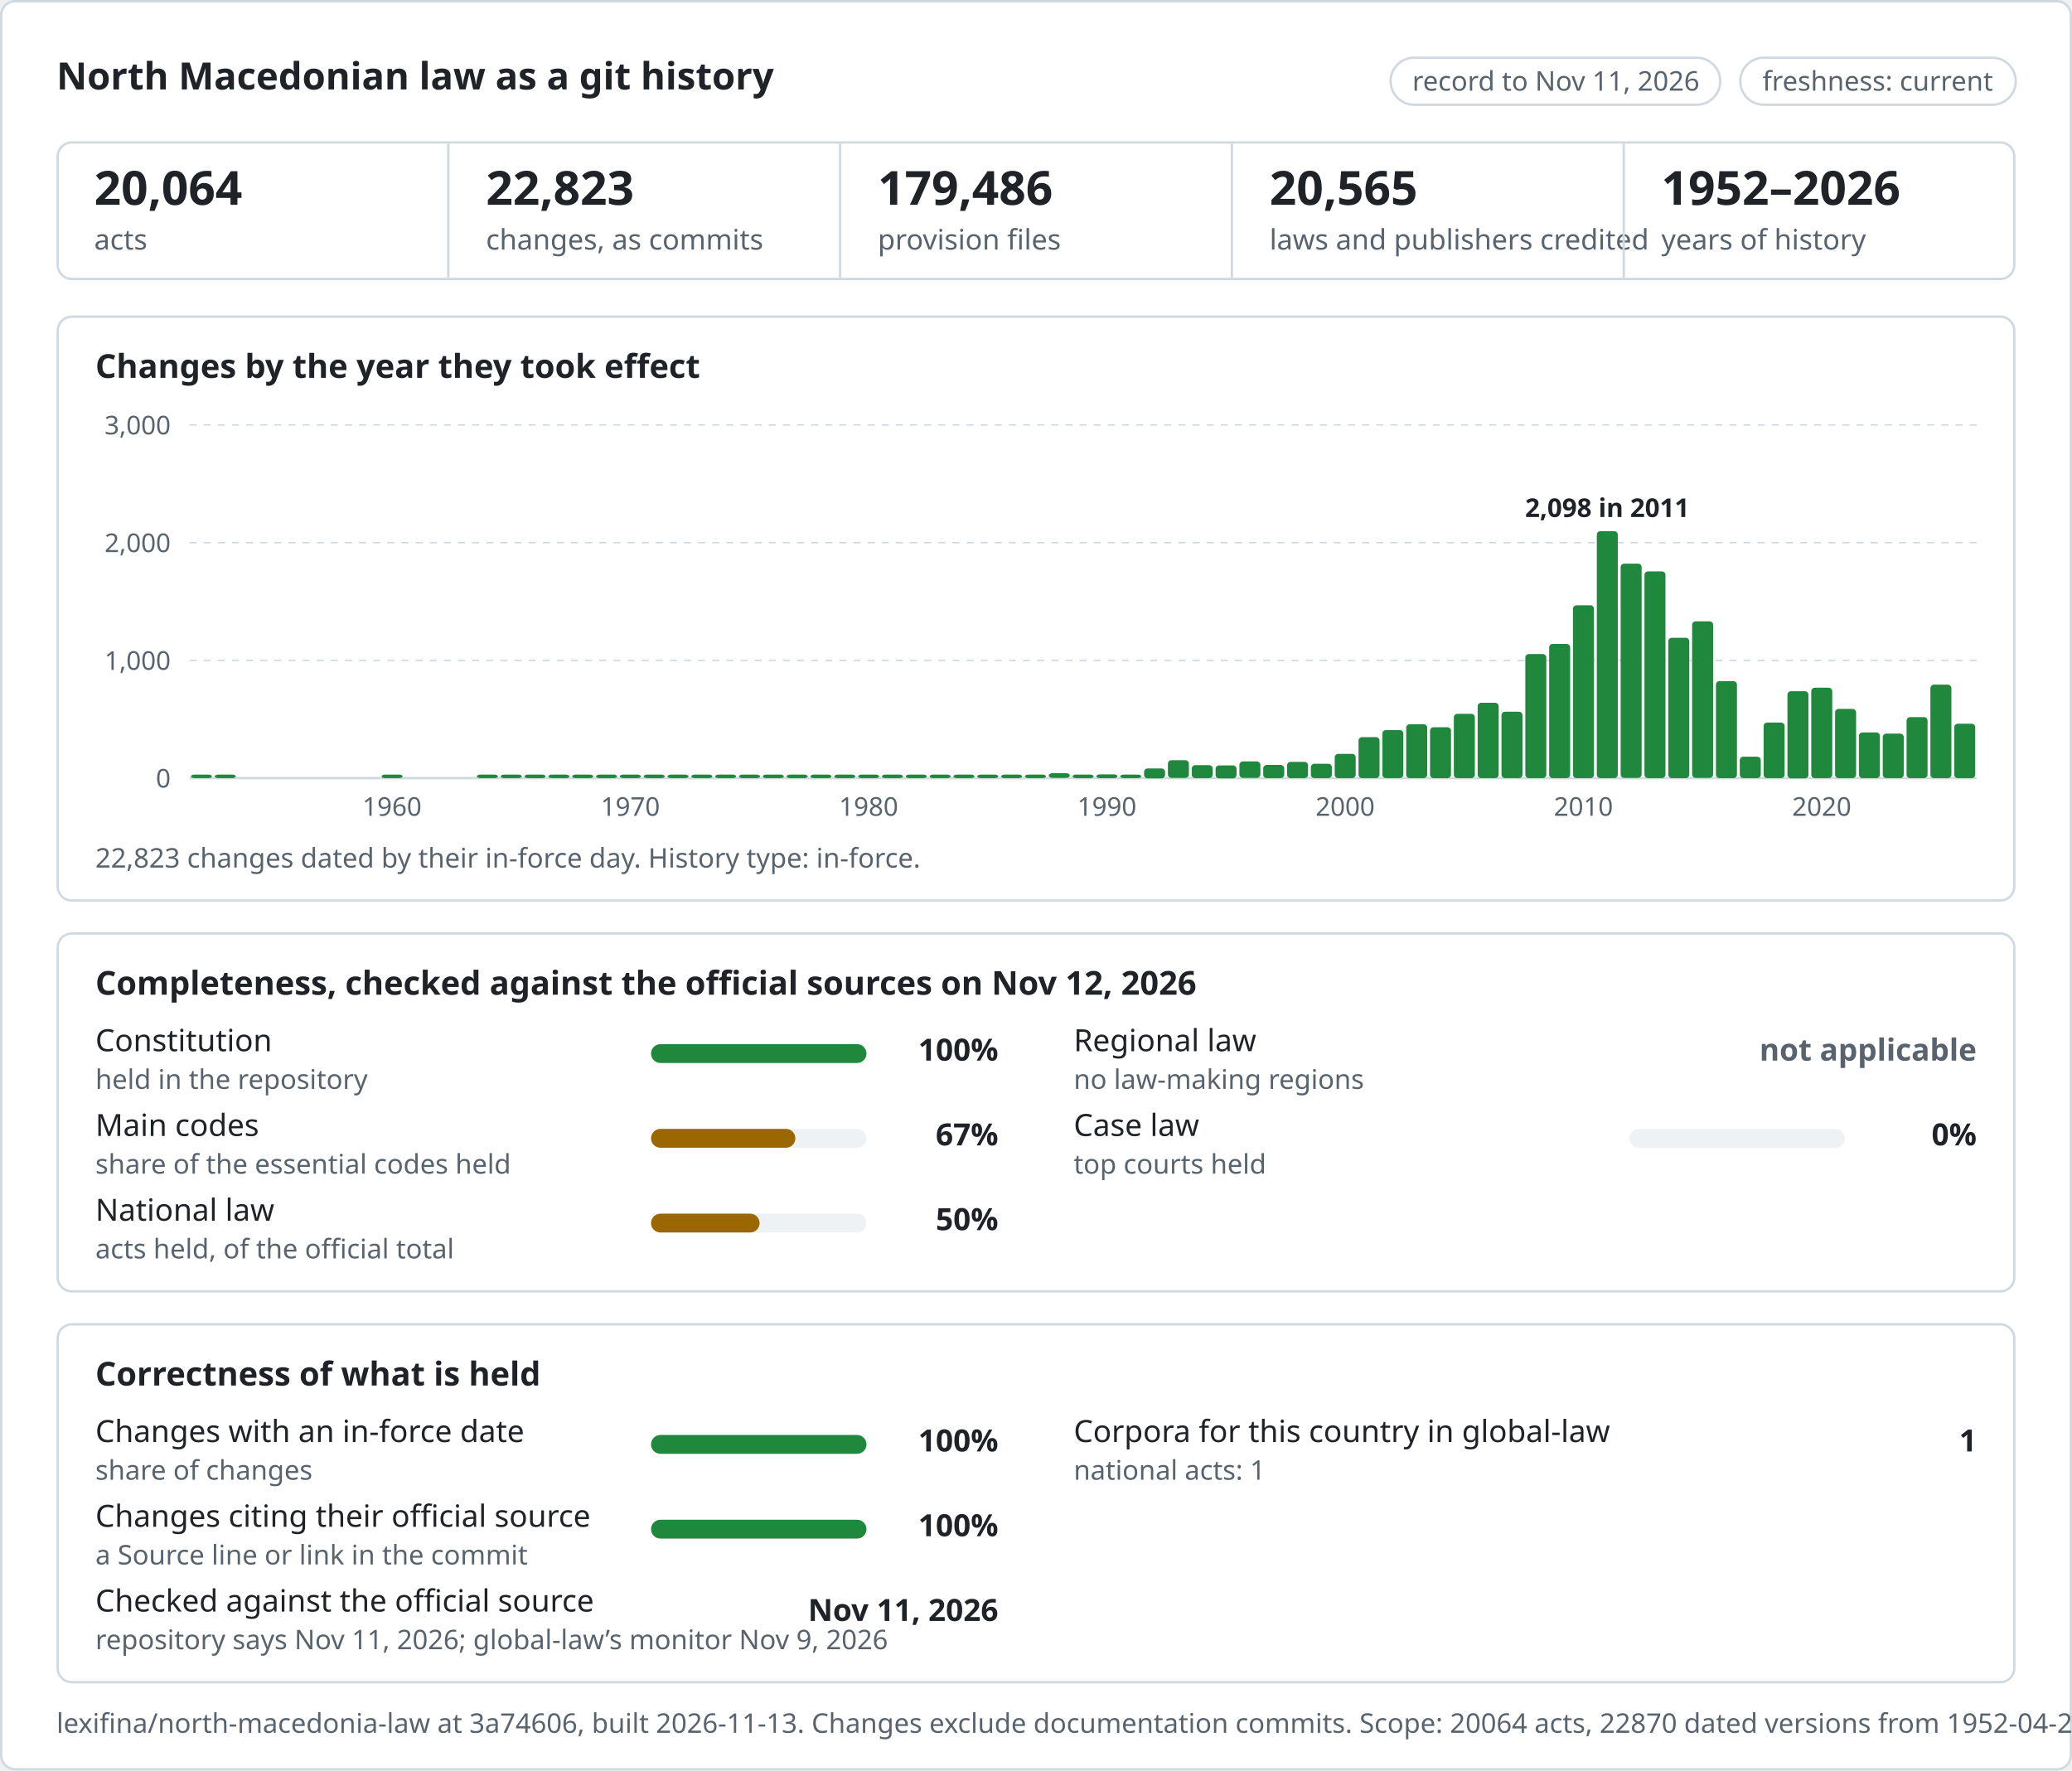
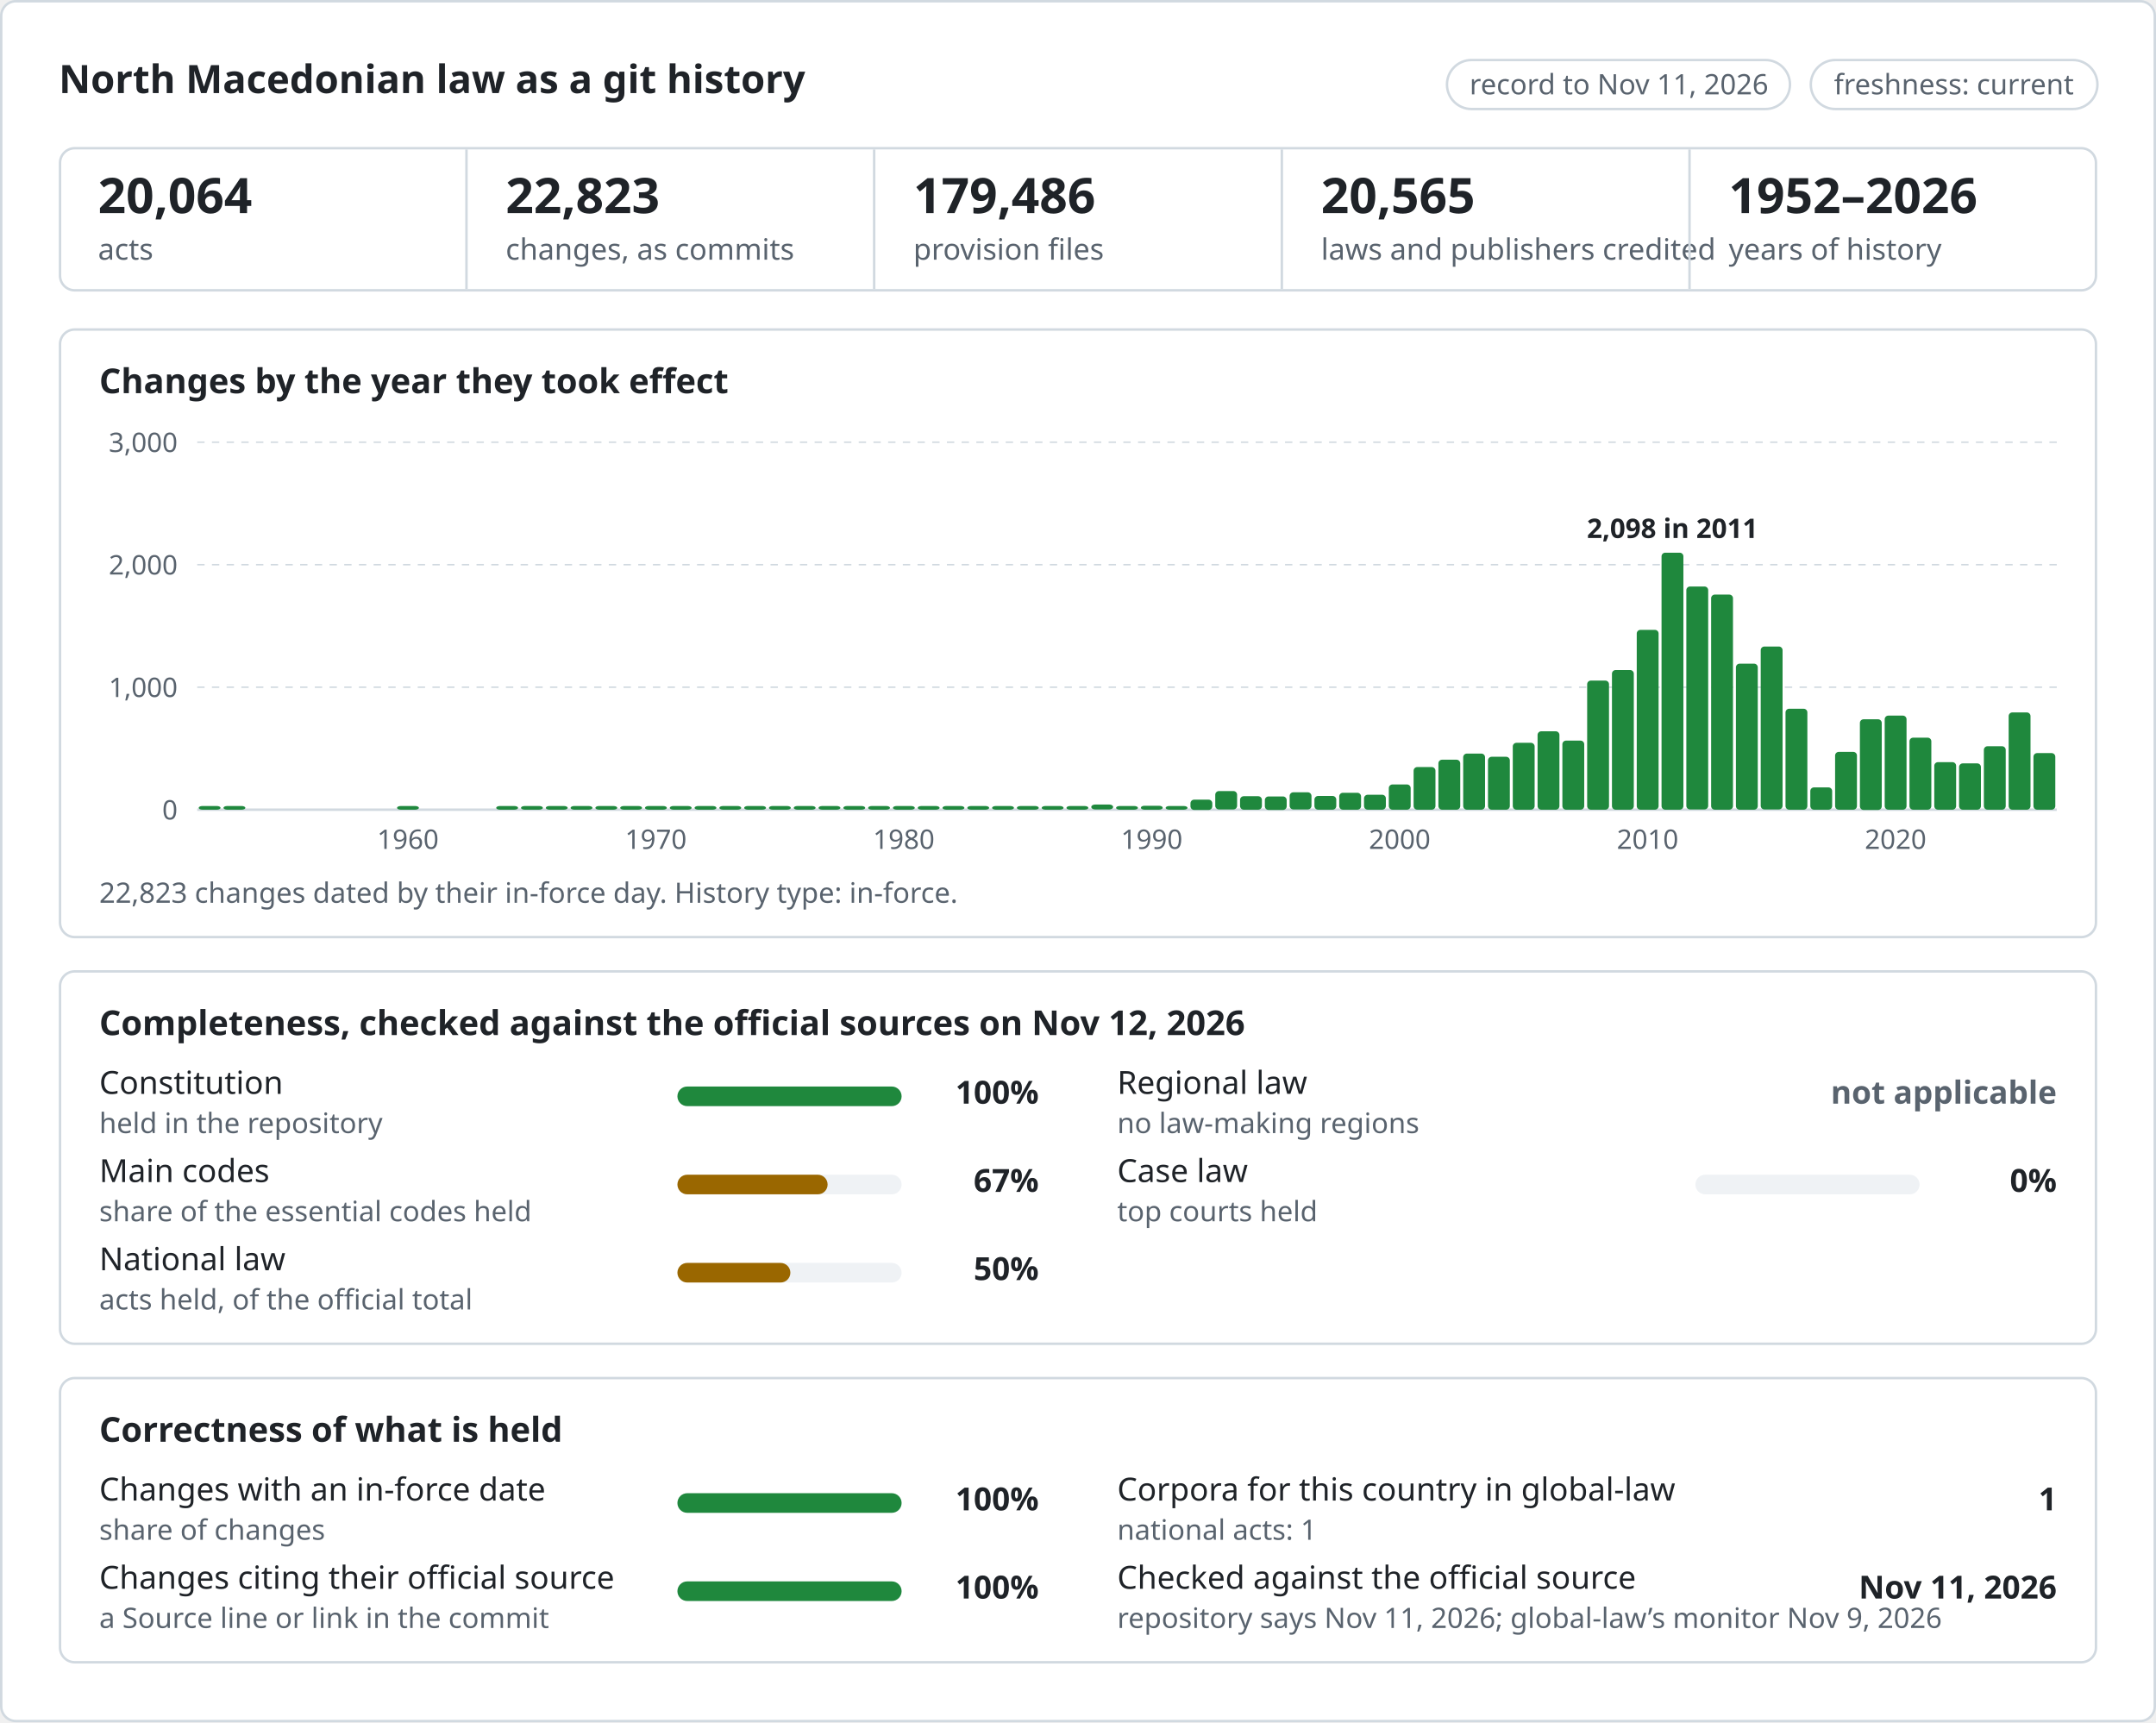
- <svg xmlns="http://www.w3.org/2000/svg" width="880" height="752" viewBox="0 0 880 752" font-family="-apple-system,BlinkMacSystemFont,Segoe UI,Noto Sans,Helvetica,Arial,sans-serif">
-   <rect x="0.5" y="0.5" width="879" height="751" rx="6" fill="#ffffff" stroke="#d1d9e0" />
+ <svg xmlns="http://www.w3.org/2000/svg" width="880" height="703" viewBox="0 0 880 703" font-family="-apple-system,BlinkMacSystemFont,Segoe UI,Noto Sans,Helvetica,Arial,sans-serif">
+   <rect x="0.5" y="0.5" width="879" height="702" rx="6" fill="#ffffff" stroke="#d1d9e0" />
  <text x="24" y="38" font-size="16" font-weight="600" fill="#1f2328">North Macedonian law as a git history</text>
  <rect x="590.6" y="24.5" width="140" height="20" rx="10" fill="none" stroke="#d1d9e0" />
  <text x="660.8" y="38.5" font-size="11.5" font-weight="500" text-anchor="middle" fill="#59636e">record to Nov 11, 2026</text>
  <rect x="739.1" y="24.5" width="117" height="20" rx="10" fill="none" stroke="#d1d9e0" />
  <text x="797.5" y="38.5" font-size="11.5" font-weight="500" text-anchor="middle" fill="#59636e">freshness: current</text>
  <rect x="24.5" y="60.5" width="831" height="58" rx="6" fill="#ffffff" stroke="#d1d9e0" />
  <text x="40.0" y="87" font-size="20" font-weight="600" fill="#1f2328">20,064</text>
  <text x="40.0" y="106" font-size="12" fill="#59636e">acts</text>
  <line x1="190.4" y1="61" x2="190.4" y2="118" stroke="#d1d9e0" />
  <text x="206.4" y="87" font-size="20" font-weight="600" fill="#1f2328">22,823</text>
  <text x="206.4" y="106" font-size="12" fill="#59636e">changes, as commits</text>
  <line x1="356.8" y1="61" x2="356.8" y2="118" stroke="#d1d9e0" />
  <text x="372.8" y="87" font-size="20" font-weight="600" fill="#1f2328">179,486</text>
  <text x="372.8" y="106" font-size="12" fill="#59636e">provision files</text>
  <line x1="523.2" y1="61" x2="523.2" y2="118" stroke="#d1d9e0" />
  <text x="539.2" y="87" font-size="20" font-weight="600" fill="#1f2328">20,565</text>
  <text x="539.2" y="106" font-size="12" fill="#59636e" textLength="142" lengthAdjust="spacingAndGlyphs">laws and publishers credited</text>
  <line x1="689.6" y1="61" x2="689.6" y2="118" stroke="#d1d9e0" />
  <text x="705.6" y="87" font-size="20" font-weight="600" fill="#1f2328">1952–2026</text>
  <text x="705.6" y="106" font-size="12" fill="#59636e">years of history</text>
  <rect x="24.5" y="134.5" width="831" height="248" rx="6" fill="#ffffff" stroke="#d1d9e0" />
  <text x="40.5" y="160.5" font-size="14" font-weight="600" fill="#1f2328">Changes by the year they took effect</text>
  <line x1="80.5" y1="330.5" x2="839.5" y2="330.5" stroke="#d1d9e0" stroke-width="1" />
  <text x="72.5" y="334.5" font-size="11" text-anchor="end" fill="#59636e">0</text>
  <line x1="80.5" y1="280.5" x2="839.5" y2="280.5" stroke="#d1d9e0" stroke-width="0.6" stroke-dasharray="3 3" />
  <text x="72.5" y="284.5" font-size="11" text-anchor="end" fill="#59636e">1,000</text>
  <line x1="80.5" y1="230.5" x2="839.5" y2="230.5" stroke="#d1d9e0" stroke-width="0.6" stroke-dasharray="3 3" />
  <text x="72.5" y="234.5" font-size="11" text-anchor="end" fill="#59636e">2,000</text>
  <line x1="80.5" y1="180.5" x2="839.5" y2="180.5" stroke="#d1d9e0" stroke-width="0.6" stroke-dasharray="3 3" />
  <text x="72.5" y="184.5" font-size="11" text-anchor="end" fill="#59636e">3,000</text>
  <rect x="81.10" y="329.0" width="8.92" height="1.5" rx="1.5" fill="#1f883d" />
  <rect x="91.22" y="329.0" width="8.92" height="1.5" rx="1.5" fill="#1f883d" />
  <rect x="162.06" y="329.0" width="8.92" height="1.5" rx="1.5" fill="#1f883d" />
  <text x="166.5" y="346.5" font-size="11" text-anchor="middle" fill="#59636e">1960</text>
  <rect x="202.54" y="329.0" width="8.92" height="1.5" rx="1.5" fill="#1f883d" />
  <rect x="212.66" y="329.0" width="8.92" height="1.5" rx="1.5" fill="#1f883d" />
  <rect x="222.78" y="329.0" width="8.92" height="1.5" rx="1.5" fill="#1f883d" />
  <rect x="232.90" y="329.0" width="8.92" height="1.5" rx="1.5" fill="#1f883d" />
  <rect x="243.02" y="329.0" width="8.92" height="1.5" rx="1.5" fill="#1f883d" />
  <rect x="253.14" y="329.0" width="8.92" height="1.5" rx="1.5" fill="#1f883d" />
  <rect x="263.26" y="329.0" width="8.92" height="1.5" rx="1.5" fill="#1f883d" />
  <text x="267.7" y="346.5" font-size="11" text-anchor="middle" fill="#59636e">1970</text>
  <rect x="273.38" y="329.0" width="8.92" height="1.5" rx="1.5" fill="#1f883d" />
  <rect x="283.50" y="329.0" width="8.92" height="1.5" rx="1.5" fill="#1f883d" />
  <rect x="293.62" y="329.0" width="8.92" height="1.5" rx="1.5" fill="#1f883d" />
  <rect x="303.74" y="329.0" width="8.92" height="1.5" rx="1.5" fill="#1f883d" />
  <rect x="313.86" y="329.0" width="8.92" height="1.5" rx="1.5" fill="#1f883d" />
  <rect x="323.98" y="329.0" width="8.92" height="1.5" rx="1.5" fill="#1f883d" />
  <rect x="334.10" y="329.0" width="8.92" height="1.5" rx="1.5" fill="#1f883d" />
  <rect x="344.22" y="329.0" width="8.92" height="1.5" rx="1.5" fill="#1f883d" />
  <rect x="354.34" y="329.0" width="8.92" height="1.5" rx="1.5" fill="#1f883d" />
  <rect x="364.46" y="329.0" width="8.92" height="1.5" rx="1.5" fill="#1f883d" />
  <text x="368.9" y="346.5" font-size="11" text-anchor="middle" fill="#59636e">1980</text>
  <rect x="374.58" y="329.0" width="8.92" height="1.5" rx="1.5" fill="#1f883d" />
  <rect x="384.70" y="329.0" width="8.92" height="1.5" rx="1.5" fill="#1f883d" />
  <rect x="394.82" y="329.0" width="8.92" height="1.5" rx="1.5" fill="#1f883d" />
  <rect x="404.94" y="329.0" width="8.92" height="1.5" rx="1.5" fill="#1f883d" />
  <rect x="415.06" y="329.0" width="8.92" height="1.5" rx="1.5" fill="#1f883d" />
  <rect x="425.18" y="329.0" width="8.92" height="1.5" rx="1.5" fill="#1f883d" />
  <rect x="435.30" y="329.0" width="8.92" height="1.5" rx="1.5" fill="#1f883d" />
  <rect x="445.42" y="328.4" width="8.92" height="2.0" rx="1.5" fill="#1f883d" />
  <rect x="455.54" y="329.0" width="8.92" height="1.5" rx="1.5" fill="#1f883d" />
  <rect x="465.66" y="328.9" width="8.92" height="1.6" rx="1.5" fill="#1f883d" />
  <text x="470.1" y="346.5" font-size="11" text-anchor="middle" fill="#59636e">1990</text>
  <rect x="475.78" y="329.0" width="8.92" height="1.5" rx="1.5" fill="#1f883d" />
  <rect x="485.90" y="326.4" width="8.92" height="4.2" rx="1.5" fill="#1f883d" />
  <rect x="496.02" y="322.9" width="8.92" height="7.5" rx="1.5" fill="#1f883d" />
  <rect x="506.14" y="325.0" width="8.92" height="5.5" rx="1.5" fill="#1f883d" />
  <rect x="516.26" y="325.1" width="8.92" height="5.5" rx="1.5" fill="#1f883d" />
  <rect x="526.38" y="323.4" width="8.92" height="7.0" rx="1.5" fill="#1f883d" />
  <rect x="536.50" y="324.9" width="8.92" height="5.6" rx="1.5" fill="#1f883d" />
  <rect x="546.62" y="323.6" width="8.92" height="6.9" rx="1.5" fill="#1f883d" />
  <rect x="556.74" y="324.4" width="8.92" height="6.1" rx="1.5" fill="#1f883d" />
  <rect x="566.86" y="320.2" width="8.92" height="10.3" rx="1.5" fill="#1f883d" />
  <text x="571.3" y="346.5" font-size="11" text-anchor="middle" fill="#59636e">2000</text>
  <rect x="576.98" y="313.1" width="8.92" height="17.4" rx="1.5" fill="#1f883d" />
  <rect x="587.10" y="310.1" width="8.92" height="20.4" rx="1.5" fill="#1f883d" />
  <rect x="597.22" y="307.6" width="8.92" height="22.9" rx="1.5" fill="#1f883d" />
  <rect x="607.34" y="308.9" width="8.92" height="21.6" rx="1.5" fill="#1f883d" />
  <rect x="617.46" y="303.2" width="8.92" height="27.3" rx="1.5" fill="#1f883d" />
  <rect x="627.58" y="298.5" width="8.92" height="32.0" rx="1.5" fill="#1f883d" />
  <rect x="637.70" y="302.3" width="8.92" height="28.2" rx="1.5" fill="#1f883d" />
  <rect x="647.82" y="277.8" width="8.92" height="52.7" rx="1.5" fill="#1f883d" />
  <rect x="657.94" y="273.5" width="8.92" height="57.0" rx="1.5" fill="#1f883d" />
  <rect x="668.06" y="257.1" width="8.92" height="73.4" rx="1.5" fill="#1f883d" />
  <text x="672.5" y="346.5" font-size="11" text-anchor="middle" fill="#59636e">2010</text>
  <rect x="678.18" y="225.6" width="8.92" height="104.9" rx="1.5" fill="#1f883d" />
  <text x="682.6" y="219.6" font-size="11" font-weight="600" text-anchor="middle" fill="#1f2328">2,098 in 2011</text>
  <rect x="688.30" y="239.4" width="8.92" height="91.0" rx="1.5" fill="#1f883d" />
  <rect x="698.42" y="242.7" width="8.92" height="87.8" rx="1.5" fill="#1f883d" />
  <rect x="708.54" y="270.9" width="8.92" height="59.6" rx="1.5" fill="#1f883d" />
  <rect x="718.66" y="263.9" width="8.92" height="66.5" rx="1.5" fill="#1f883d" />
  <rect x="728.78" y="289.3" width="8.92" height="41.2" rx="1.5" fill="#1f883d" />
  <rect x="738.90" y="321.4" width="8.92" height="9.1" rx="1.5" fill="#1f883d" />
  <rect x="749.02" y="306.9" width="8.92" height="23.6" rx="1.5" fill="#1f883d" />
  <rect x="759.14" y="293.6" width="8.92" height="37.0" rx="1.5" fill="#1f883d" />
  <rect x="769.26" y="292.1" width="8.92" height="38.4" rx="1.5" fill="#1f883d" />
  <text x="773.7" y="346.5" font-size="11" text-anchor="middle" fill="#59636e">2020</text>
  <rect x="779.38" y="301.1" width="8.92" height="29.4" rx="1.5" fill="#1f883d" />
  <rect x="789.50" y="311.1" width="8.92" height="19.4" rx="1.5" fill="#1f883d" />
  <rect x="799.62" y="311.6" width="8.92" height="18.9" rx="1.5" fill="#1f883d" />
  <rect x="809.74" y="304.6" width="8.92" height="25.9" rx="1.5" fill="#1f883d" />
  <rect x="819.86" y="290.8" width="8.92" height="39.7" rx="1.5" fill="#1f883d" />
  <rect x="829.98" y="307.4" width="8.92" height="23.1" rx="1.5" fill="#1f883d" />
  <text x="40.5" y="368.5" font-size="11.5" fill="#59636e">22,823 changes dated by their in-force day. History type: in-force.</text>
  <rect x="24.5" y="396.5" width="831" height="152" rx="6" fill="#ffffff" stroke="#d1d9e0" />
  <text x="40.5" y="422.5" font-size="14" font-weight="600" fill="#1f2328">Completeness, checked against the official sources on Nov 12, 2026</text>
  <text x="40.5" y="446.5" font-size="13" fill="#1f2328">Constitution</text>
  <text x="40.5" y="462.5" font-size="11.5" fill="#59636e">held in the repository</text>
  <g>
    <rect x="276.5" y="443.5" width="91.5" height="8" rx="4" fill="#eff2f5" />
    <rect x="276.5" y="443.5" width="91.5" height="8" rx="4" fill="#1f883d" />
  </g>
  <text x="424.0" y="450.5" font-size="13" font-weight="600" text-anchor="end" fill="#1f2328">100%</text>
  <text x="40.5" y="482.5" font-size="13" fill="#1f2328">Main codes</text>
  <text x="40.5" y="498.5" font-size="11.5" fill="#59636e">share of the essential codes held</text>
  <g>
    <rect x="276.5" y="479.5" width="91.5" height="8" rx="4" fill="#eff2f5" />
    <rect x="276.5" y="479.5" width="61.3" height="8" rx="4" fill="#9a6700" />
  </g>
  <text x="424.0" y="486.5" font-size="13" font-weight="600" text-anchor="end" fill="#1f2328">67%</text>
  <text x="40.5" y="518.5" font-size="13" fill="#1f2328">National law</text>
  <text x="40.5" y="534.5" font-size="11.5" fill="#59636e">acts held, of the official total</text>
  <g>
    <rect x="276.5" y="515.5" width="91.5" height="8" rx="4" fill="#eff2f5" />
    <rect x="276.5" y="515.5" width="46.1" height="8" rx="4" fill="#9a6700" />
  </g>
  <text x="424.0" y="522.5" font-size="13" font-weight="600" text-anchor="end" fill="#1f2328">50%</text>
  <text x="456.0" y="446.5" font-size="13" fill="#1f2328">Regional law</text>
  <text x="456.0" y="462.5" font-size="11.5" fill="#59636e">no law-making regions</text>
  <text x="839.5" y="450.5" font-size="13" font-weight="600" text-anchor="end" fill="#59636e">not applicable</text>
  <text x="456.0" y="482.5" font-size="13" fill="#1f2328">Case law</text>
  <text x="456.0" y="498.5" font-size="11.5" fill="#59636e">top courts held</text>
  <g>
    <rect x="692.0" y="479.5" width="91.5" height="8" rx="4" fill="#eff2f5" />
  </g>
  <text x="839.5" y="486.5" font-size="13" font-weight="600" text-anchor="end" fill="#1f2328">0%</text>
-   <rect x="24.5" y="562.5" width="831" height="152" rx="6" fill="#ffffff" stroke="#d1d9e0" />
+   <rect x="24.5" y="562.5" width="831" height="116" rx="6" fill="#ffffff" stroke="#d1d9e0" />
  <text x="40.5" y="588.5" font-size="14" font-weight="600" fill="#1f2328">Correctness of what is held</text>
  <text x="40.5" y="612.5" font-size="13" fill="#1f2328">Changes with an in-force date</text>
  <text x="40.5" y="628.5" font-size="11.5" fill="#59636e">share of changes</text>
  <g>
    <rect x="276.5" y="609.5" width="91.5" height="8" rx="4" fill="#eff2f5" />
    <rect x="276.5" y="609.5" width="91.5" height="8" rx="4" fill="#1f883d" />
  </g>
  <text x="424.0" y="616.5" font-size="13" font-weight="600" text-anchor="end" fill="#1f2328">100%</text>
  <text x="40.5" y="648.5" font-size="13" fill="#1f2328">Changes citing their official source</text>
  <text x="40.5" y="664.5" font-size="11.5" fill="#59636e">a Source line or link in the commit</text>
  <g>
    <rect x="276.5" y="645.5" width="91.5" height="8" rx="4" fill="#eff2f5" />
    <rect x="276.5" y="645.5" width="91.5" height="8" rx="4" fill="#1f883d" />
  </g>
  <text x="424.0" y="652.5" font-size="13" font-weight="600" text-anchor="end" fill="#1f2328">100%</text>
-   <text x="40.5" y="684.5" font-size="13" fill="#1f2328">Checked against the official source</text>
-   <text x="40.5" y="700.5" font-size="11.5" fill="#59636e">repository says Nov 11, 2026; global-law’s monitor Nov 9, 2026</text>
-   <text x="424.0" y="688.5" font-size="13" font-weight="600" text-anchor="end" fill="#1f2328">Nov 11, 2026</text>
  <text x="456.0" y="612.5" font-size="13" fill="#1f2328">Corpora for this country in global-law</text>
  <text x="456.0" y="628.5" font-size="11.5" fill="#59636e">national acts: 1</text>
  <text x="839.5" y="616.5" font-size="13" font-weight="600" text-anchor="end" fill="#1f2328">1</text>
-   <text x="24" y="736" font-size="11.5" fill="#59636e" textLength="832" lengthAdjust="spacingAndGlyphs">lexifina/north-macedonia-law at 3a74606, built 2026-11-13. Changes exclude documentation commits. Scope: 20064 acts, 22870 dated versions from 1952-04-23 to 2026-11-10</text>
+   <text x="456.0" y="648.5" font-size="13" fill="#1f2328">Checked against the official source</text>
+   <text x="456.0" y="664.5" font-size="11.5" fill="#59636e">repository says Nov 11, 2026; global-law’s monitor Nov 9, 2026</text>
+   <text x="839.5" y="652.5" font-size="13" font-weight="600" text-anchor="end" fill="#1f2328">Nov 11, 2026</text>
</svg>
